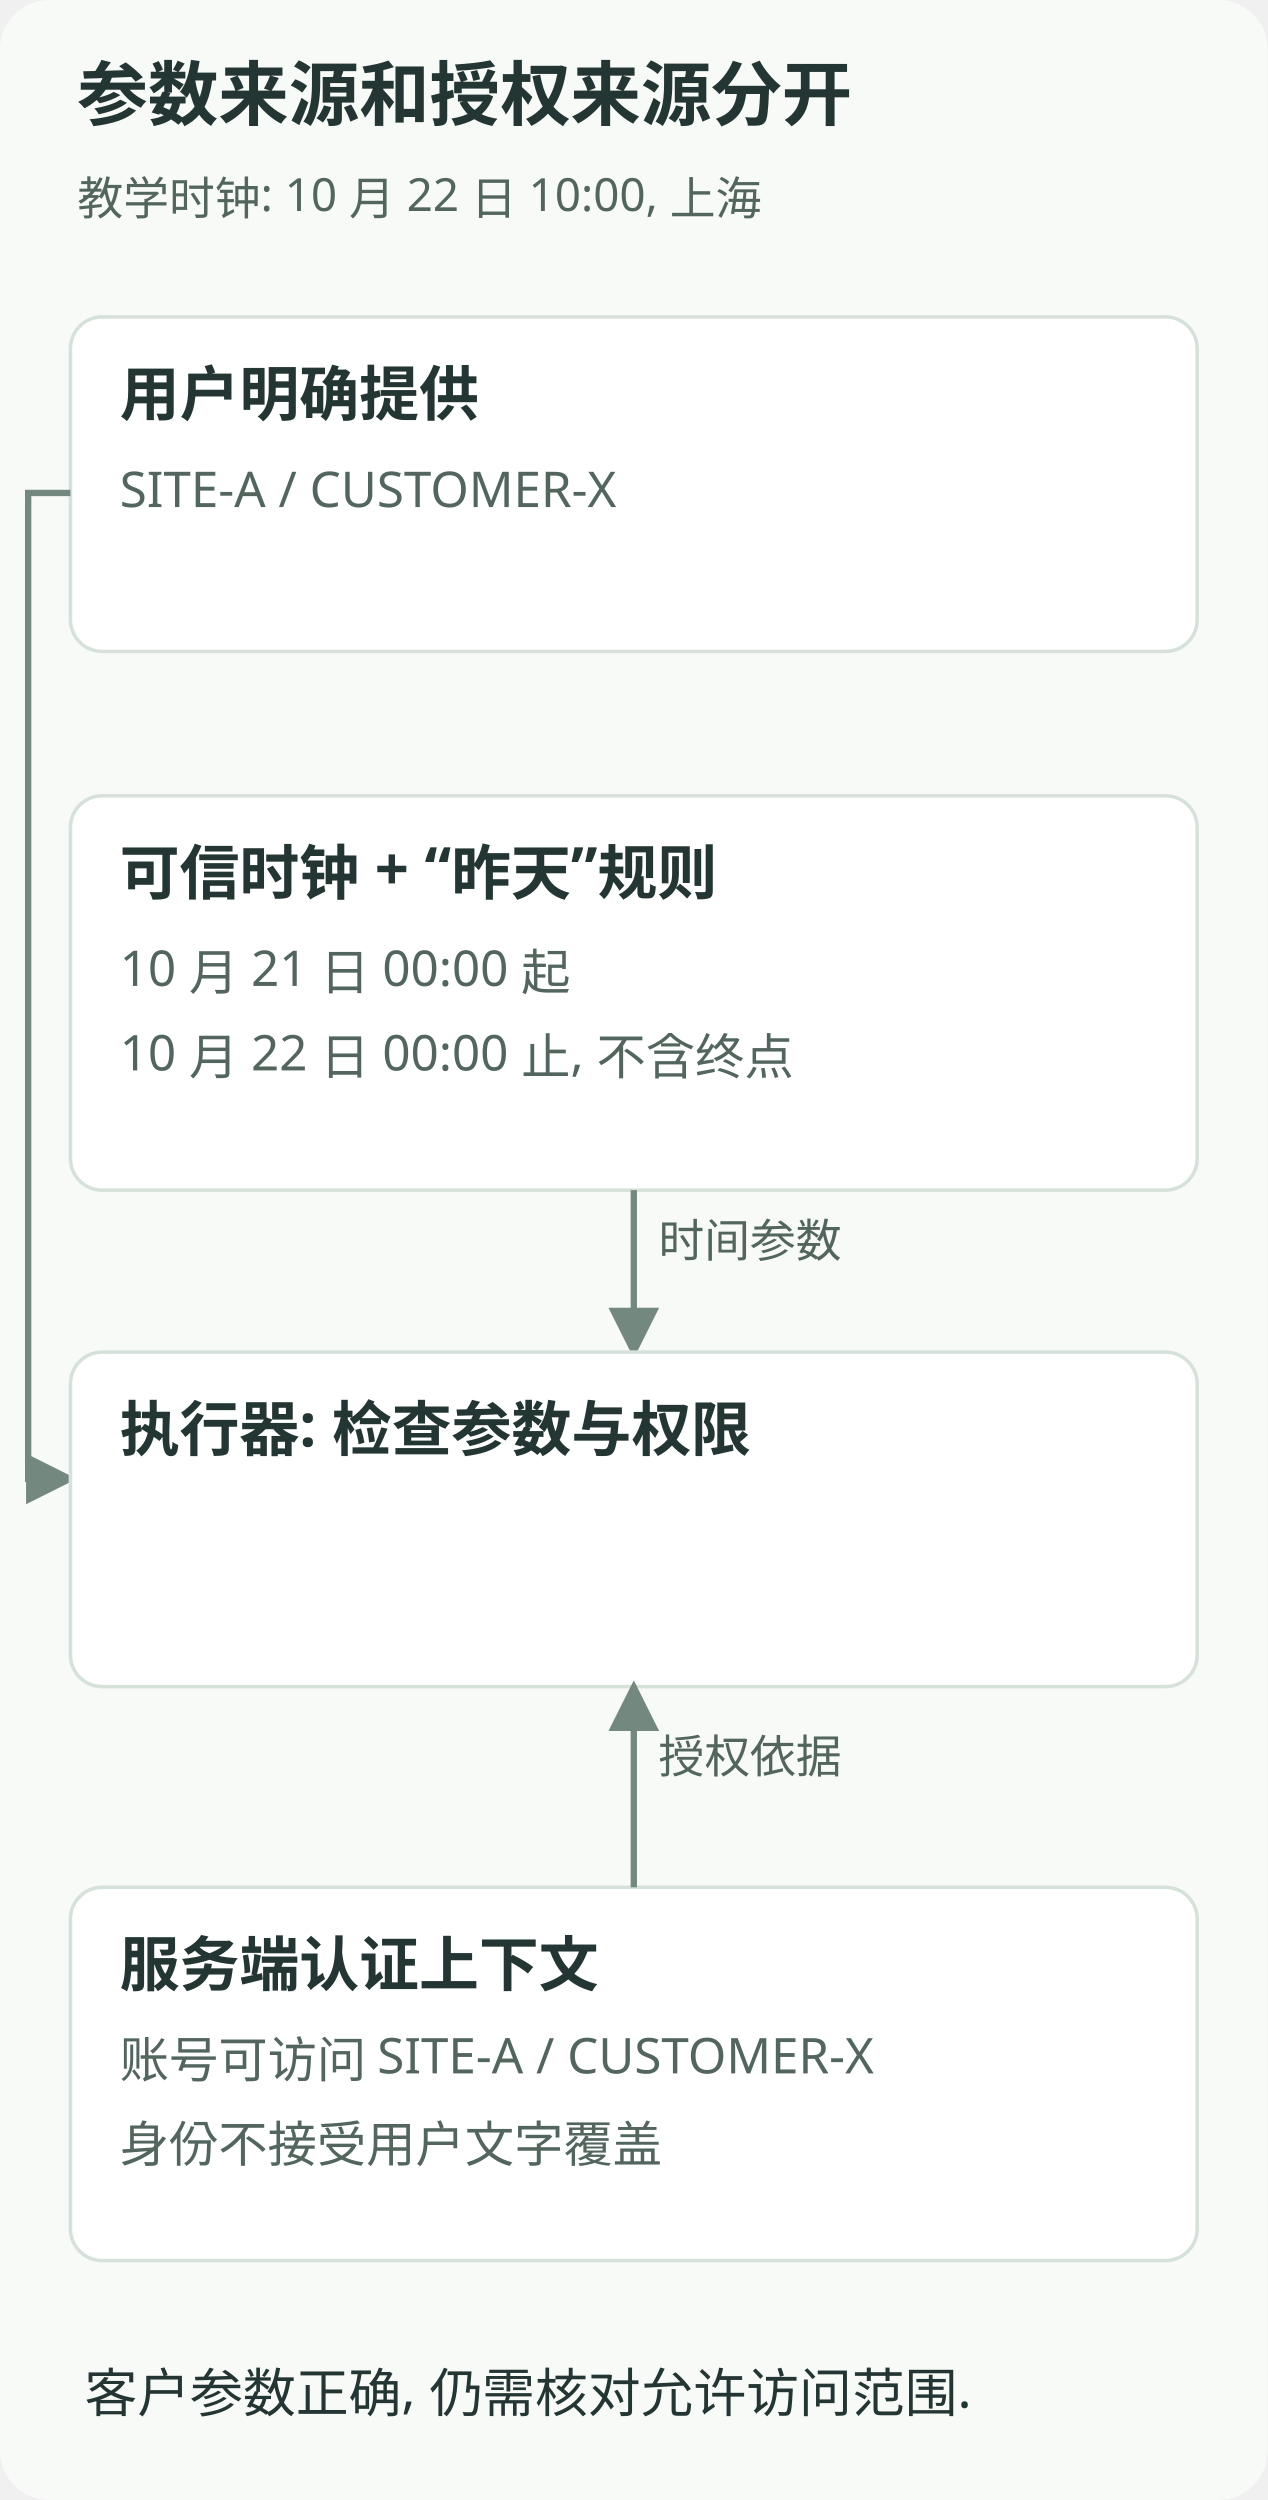
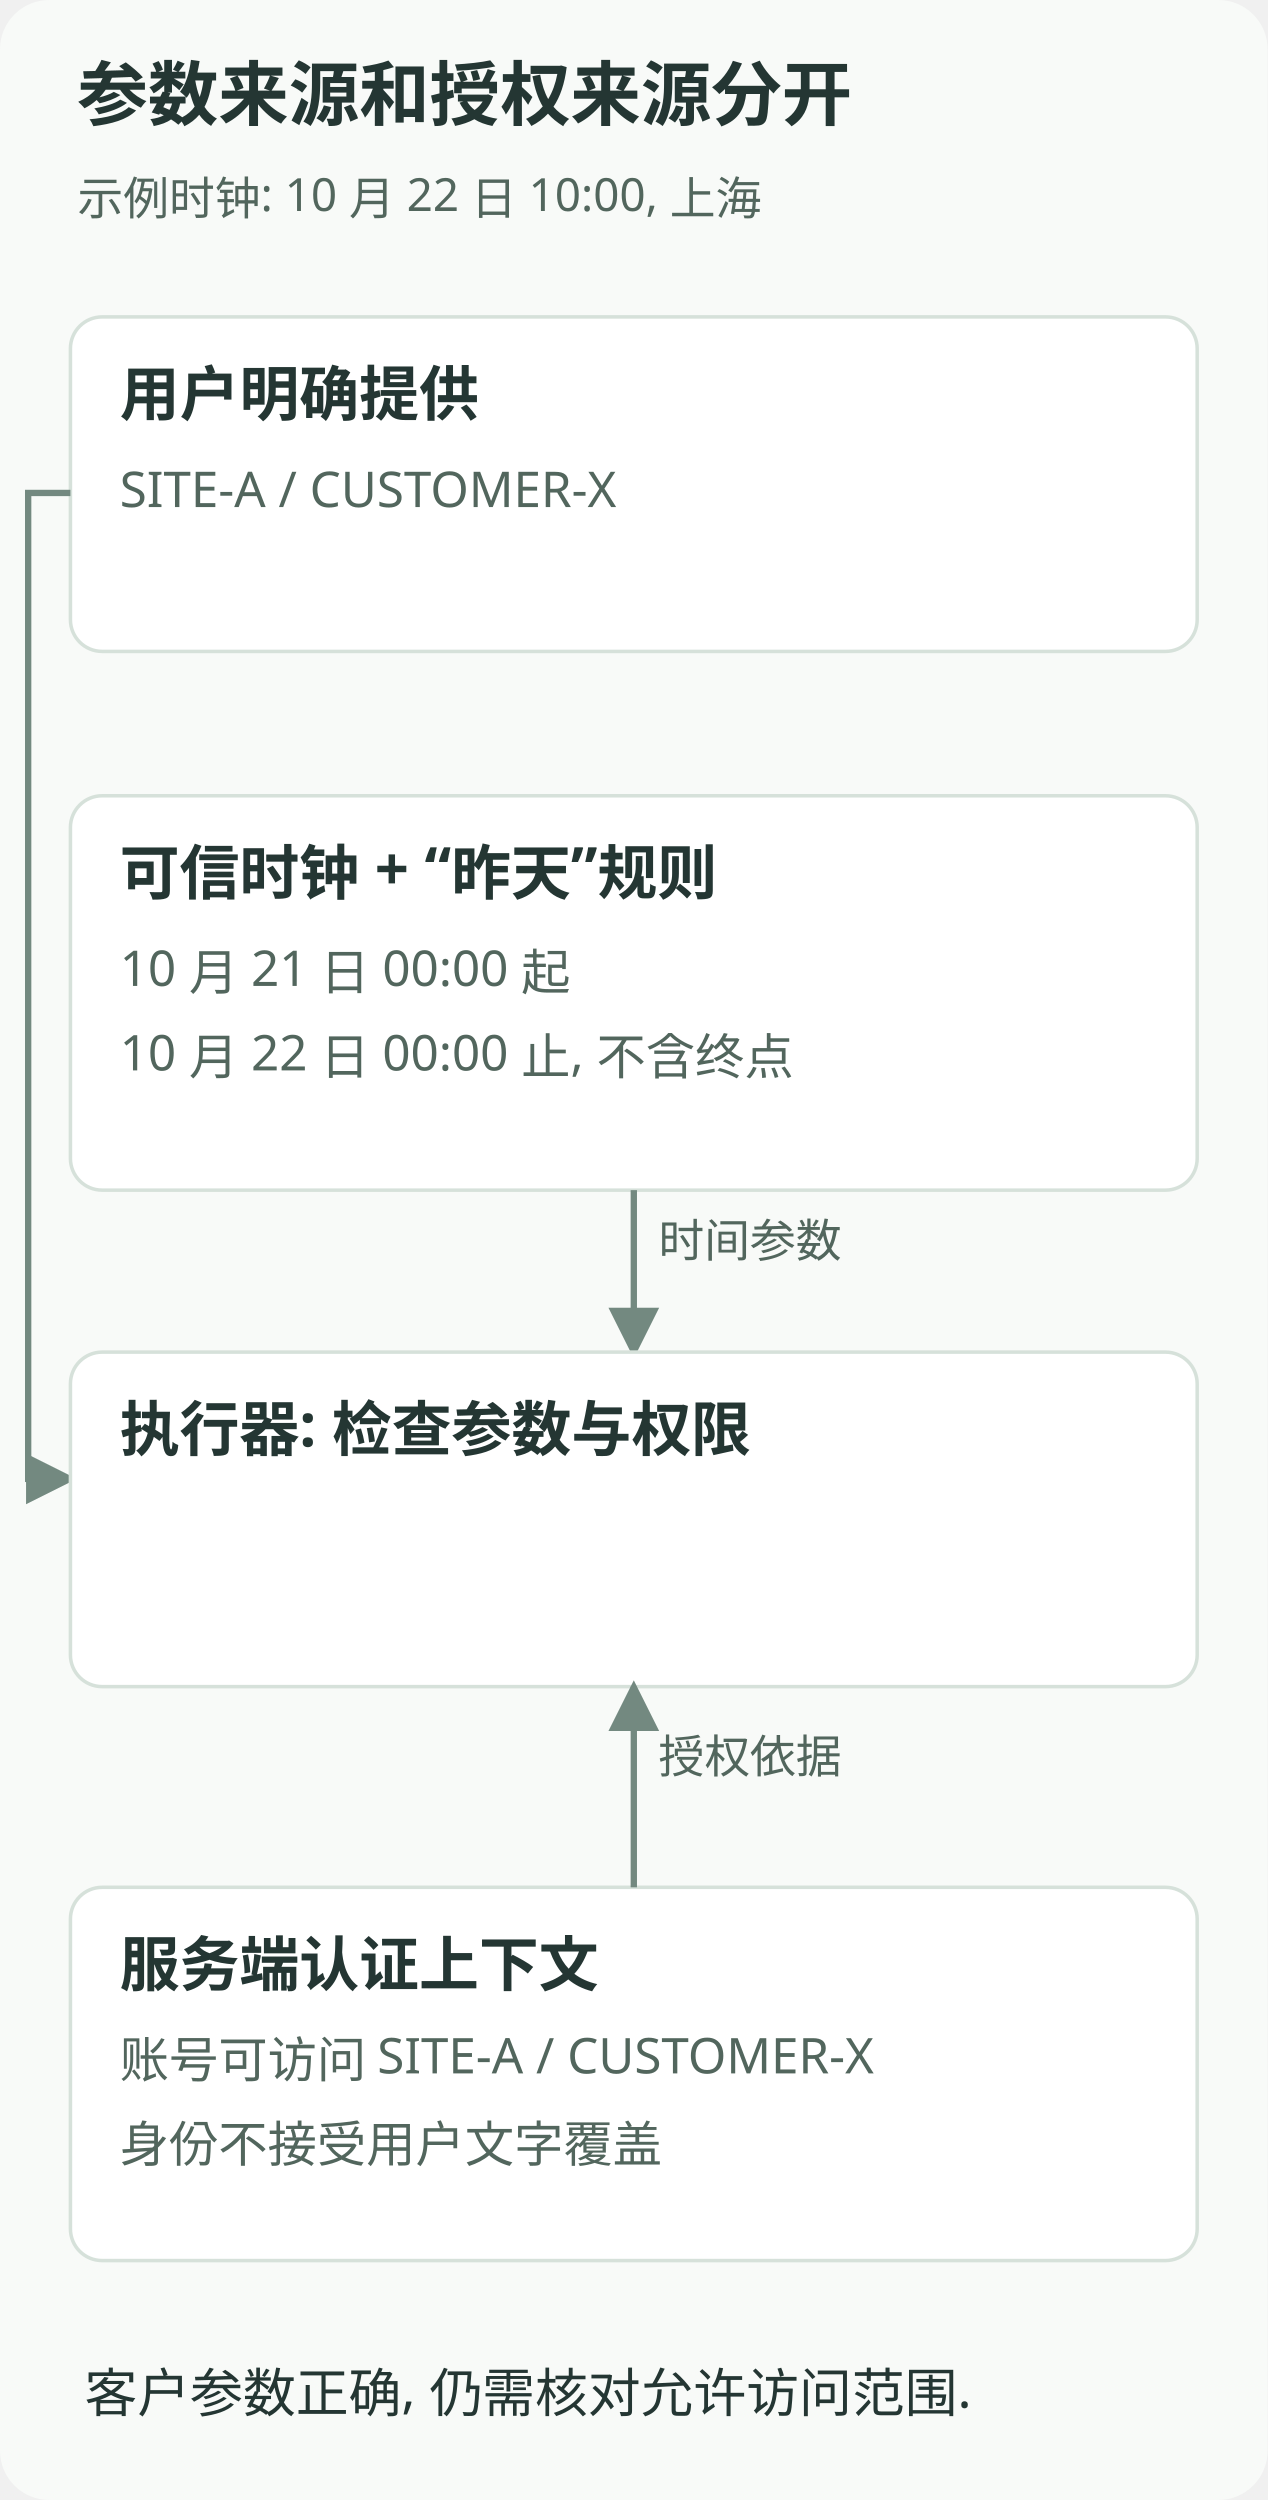
<svg xmlns="http://www.w3.org/2000/svg" width="360" height="710" viewBox="0 0 360 710" role="img" aria-label="参数来源和授权来源分开">
  <defs>
    <marker id="arrow" markerWidth="8" markerHeight="8" refX="7" refY="4" orient="auto">
      <path d="M0 0 L8 4 L0 8" fill="#738980" />
    </marker>
  </defs>
  <rect width="360" height="710" rx="14" fill="#f8faf8" />
  <g font-family="PingFang SC,Microsoft YaHei,sans-serif" fill="#243633">
    <text x="22" y="34" font-size="20" fill="#243633" font-weight="600">参数来源和授权来源分开</text>
-     <text x="22" y="61" font-size="13" fill="#52665d" font-weight="400">教学时钟: 10 月 22 日 10:00, 上海</text>
+     <text x="22" y="61" font-size="13" fill="#52665d" font-weight="400">示例时钟: 10 月 22 日 10:00, 上海</text>
    <rect x="20" y="90" width="320" height="95" rx="9" fill="#ffffff" stroke="#d6e1da" />
    <text x="34" y="118" font-size="17" fill="#243633" font-weight="600">用户明确提供</text>
    <text x="34" y="144" font-size="14" fill="#52665d" font-weight="400">SITE-A / CUSTOMER-X</text>
    <path d="M20 140 L8 140 L8 420 L20 420" fill="none" stroke="#738980" stroke-width="1.8" marker-end="url(#arrow)" />
    <rect x="20" y="226" width="320" height="112" rx="9" fill="#ffffff" stroke="#d6e1da" />
    <text x="34" y="254" font-size="17" fill="#243633" font-weight="600">可信时钟 + “昨天”规则</text>
    <text x="34" y="280" font-size="14" fill="#52665d" font-weight="400">10 月 21 日 00:00 起</text>
    <text x="34" y="304" font-size="14" fill="#52665d" font-weight="400">10 月 22 日 00:00 止, 不含终点</text>
    <path d="M180 338 L180 384" fill="none" stroke="#738980" stroke-width="1.8" marker-end="url(#arrow)" />
    <text x="187.0" y="357.0" font-size="13" fill="#52665d" font-weight="400">时间参数</text>
    <rect x="20" y="384" width="320" height="95" rx="9" fill="#ffffff" stroke="#d6e1da" />
    <text x="34" y="412" font-size="17" fill="#243633" font-weight="600">执行器: 检查参数与权限</text>
    <rect x="20" y="536" width="320" height="106" rx="9" fill="#ffffff" stroke="#d6e1da" />
    <text x="34" y="564" font-size="17" fill="#243633" font-weight="600">服务端认证上下文</text>
    <text x="34" y="590" font-size="14" fill="#52665d" font-weight="400">账号可访问 SITE-A / CUSTOMER-X</text>
    <text x="34" y="614" font-size="14" fill="#52665d" font-weight="400">身份不接受用户文字覆盖</text>
    <path d="M180 536 L180 479" fill="none" stroke="#738980" stroke-width="1.8" marker-end="url(#arrow)" />
    <text x="187.0" y="503.5" font-size="13" fill="#52665d" font-weight="400">授权依据</text>
    <text x="24" y="685" font-size="15" fill="#243633" font-weight="400">客户参数正确, 仍需核对允许访问范围.</text>
  </g>
</svg>
